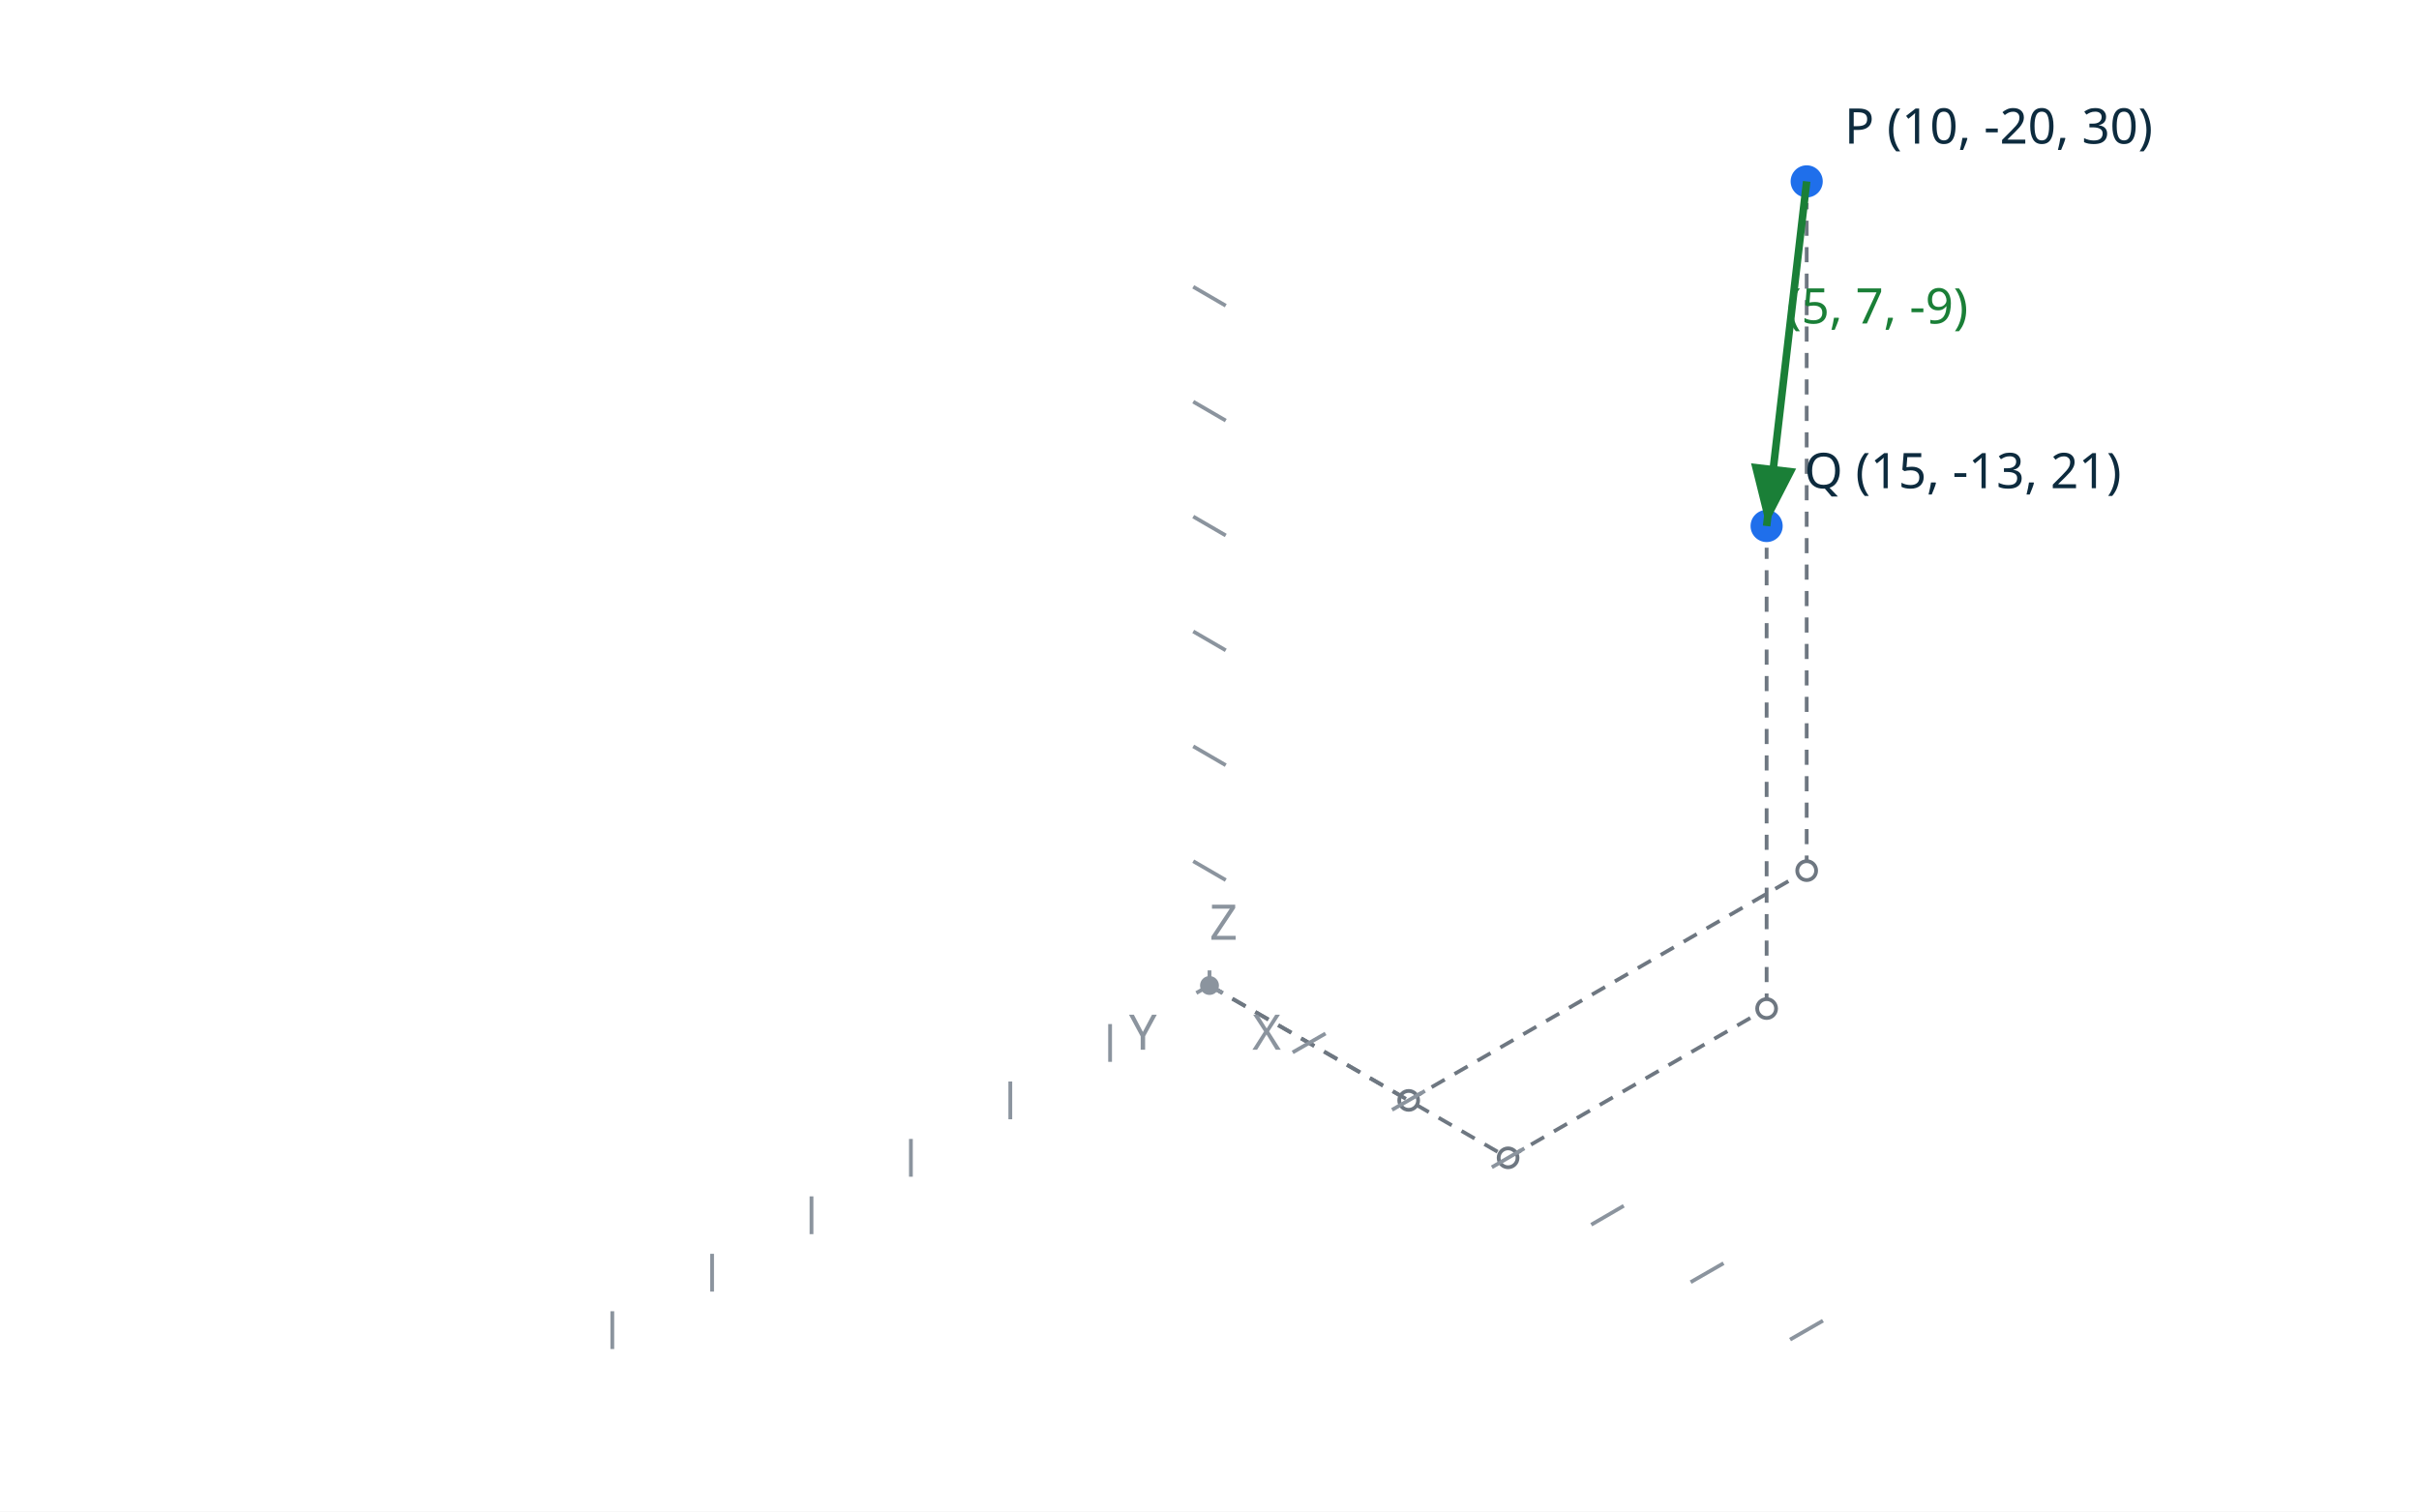
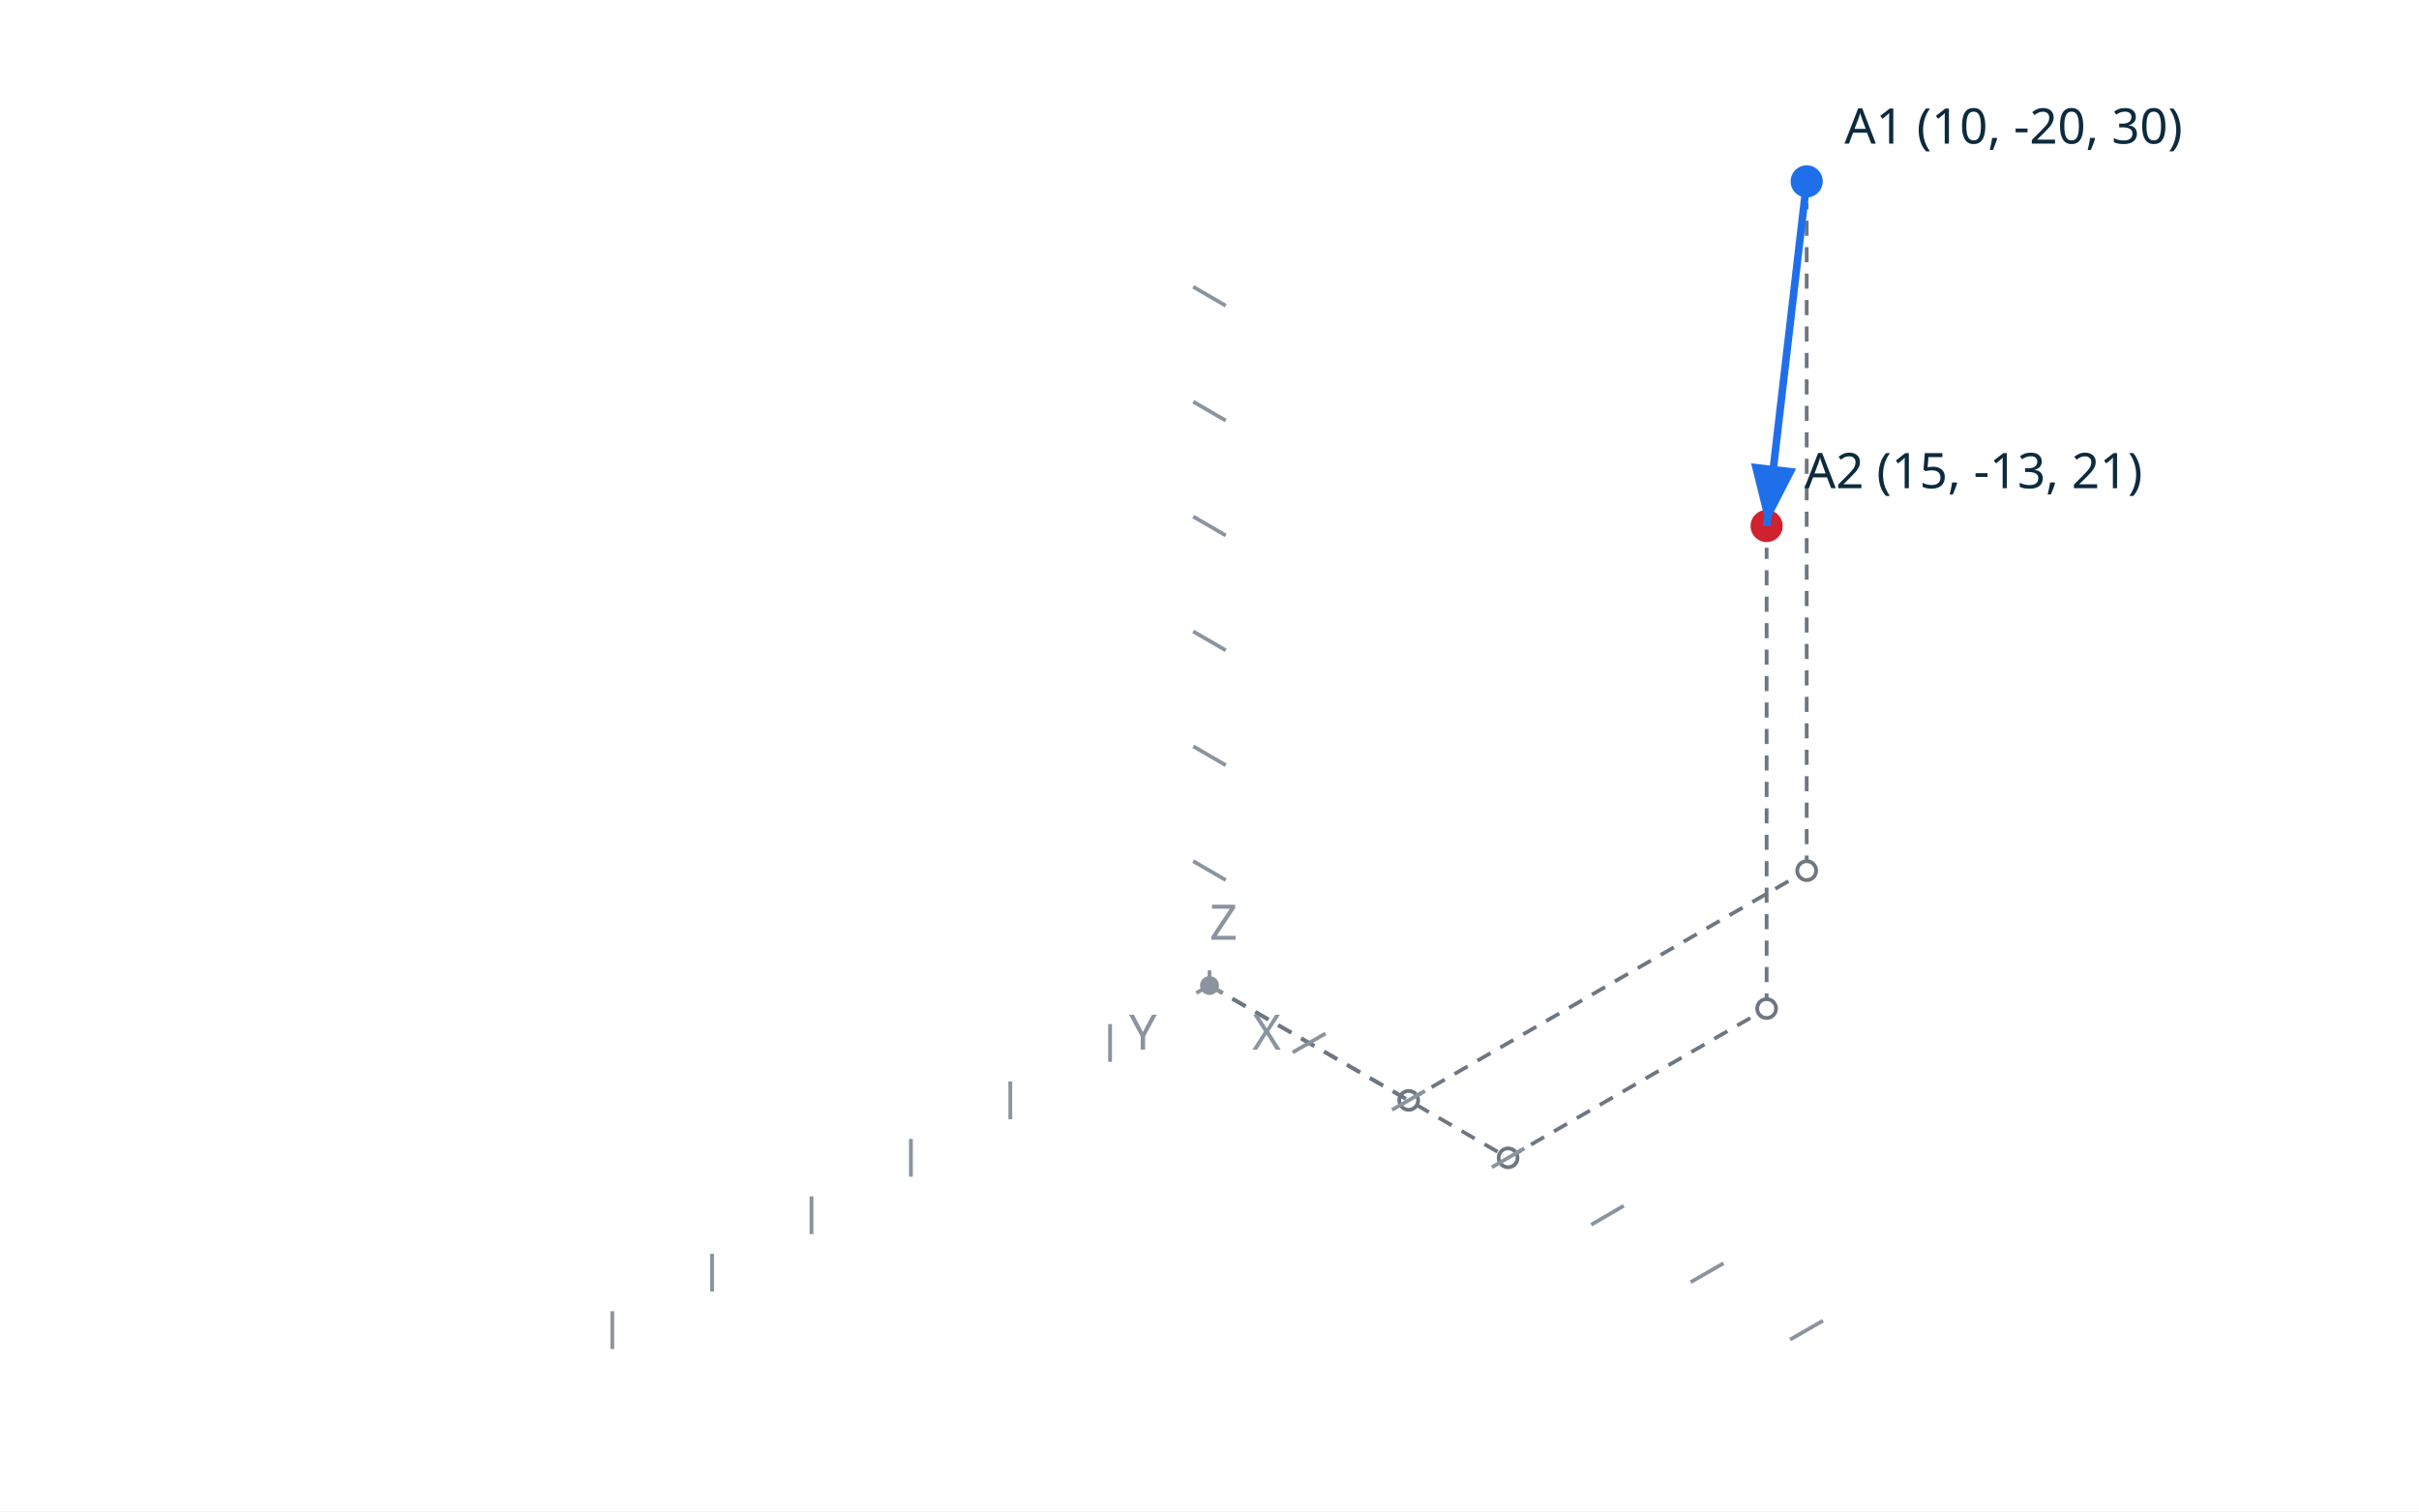
<svg xmlns="http://www.w3.org/2000/svg" viewBox="0 0 640 400" width="640" height="400">
  <rect width="640" height="400" fill="#ffffff" />
  <line x1="320.0" y1="260.8" x2="372.7" y2="291.2" stroke="#6e7781" stroke-width="1.0" stroke-dasharray="4 3" />
  <line x1="372.7" y1="291.2" x2="478.0" y2="230.4" stroke="#6e7781" stroke-width="1.0" stroke-dasharray="4 3" />
  <line x1="478.0" y1="230.4" x2="478.0" y2="48.0" stroke="#6e7781" stroke-width="1.0" stroke-dasharray="4 3" />
  <circle cx="372.7" cy="291.2" r="2.5" fill="#ffffff" stroke="#6e7781" stroke-width="1.0" />
  <circle cx="478.0" cy="230.4" r="2.5" fill="#ffffff" stroke="#6e7781" stroke-width="1.0" />
  <line x1="320.0" y1="260.8" x2="399.0" y2="306.4" stroke="#6e7781" stroke-width="1.0" stroke-dasharray="4 3" />
  <line x1="399.0" y1="306.4" x2="467.4" y2="266.9" stroke="#6e7781" stroke-width="1.0" stroke-dasharray="4 3" />
  <line x1="467.4" y1="266.9" x2="467.4" y2="139.2" stroke="#6e7781" stroke-width="1.0" stroke-dasharray="4 3" />
  <circle cx="399.0" cy="306.4" r="2.5" fill="#ffffff" stroke="#6e7781" stroke-width="1.0" />
  <circle cx="467.4" cy="266.9" r="2.5" fill="#ffffff" stroke="#6e7781" stroke-width="1.0" />
  <line x1="320.0" y1="260.8" x2="325.3" y2="263.8" stroke="#8b949e" stroke-width="1.0" stroke-dasharray="4 3" />
  <text x="331.3" y="277.8" fill="#8b949e" font-family="sans-serif" font-size="13">X</text>
  <line x1="320.0" y1="260.8" x2="314.7" y2="263.8" stroke="#8b949e" stroke-width="1.0" stroke-dasharray="4 3" />
  <text x="298.7" y="277.8" fill="#8b949e" font-family="sans-serif" font-size="13">Y</text>
  <line x1="320.0" y1="260.8" x2="320.0" y2="254.7" stroke="#8b949e" stroke-width="1.0" stroke-dasharray="4 3" />
  <text x="320.0" y="248.7" fill="#8b949e" font-family="sans-serif" font-size="13">Z</text>
  <circle cx="320.0" cy="260.8" r="2.5" fill="#8b949e" />
  <line x1="350.7" y1="273.5" x2="342.0" y2="278.5" stroke="#8b949e" stroke-width="1.0" />
  <line x1="377.0" y1="288.7" x2="368.3" y2="293.7" stroke="#8b949e" stroke-width="1.0" />
  <line x1="403.3" y1="303.9" x2="394.7" y2="308.9" stroke="#8b949e" stroke-width="1.0" />
  <line x1="429.6" y1="319.1" x2="421.0" y2="324.1" stroke="#8b949e" stroke-width="1.0" />
  <line x1="456.0" y1="334.3" x2="447.3" y2="339.3" stroke="#8b949e" stroke-width="1.0" />
  <line x1="482.3" y1="349.5" x2="473.6" y2="354.5" stroke="#8b949e" stroke-width="1.0" />
  <line x1="293.7" y1="281.0" x2="293.7" y2="271.0" stroke="#8b949e" stroke-width="1.0" />
  <line x1="267.3" y1="296.2" x2="267.3" y2="286.2" stroke="#8b949e" stroke-width="1.0" />
  <line x1="241.0" y1="311.4" x2="241.0" y2="301.4" stroke="#8b949e" stroke-width="1.0" />
  <line x1="214.7" y1="326.6" x2="214.7" y2="316.6" stroke="#8b949e" stroke-width="1.0" />
  <line x1="188.4" y1="341.8" x2="188.4" y2="331.8" stroke="#8b949e" stroke-width="1.0" />
  <line x1="162.0" y1="357.0" x2="162.0" y2="347.0" stroke="#8b949e" stroke-width="1.0" />
  <line x1="315.7" y1="227.9" x2="324.3" y2="232.9" stroke="#8b949e" stroke-width="1.0" />
  <line x1="315.7" y1="197.5" x2="324.3" y2="202.5" stroke="#8b949e" stroke-width="1.0" />
  <line x1="315.7" y1="167.1" x2="324.3" y2="172.1" stroke="#8b949e" stroke-width="1.0" />
  <line x1="315.7" y1="136.7" x2="324.3" y2="141.7" stroke="#8b949e" stroke-width="1.0" />
  <line x1="315.7" y1="106.3" x2="324.3" y2="111.3" stroke="#8b949e" stroke-width="1.0" />
  <line x1="315.7" y1="75.9" x2="324.3" y2="80.9" stroke="#8b949e" stroke-width="1.0" />
  <circle cx="478.0" cy="48.0" r="5.0" fill="#1f6feb" stroke="#ffffff" stroke-width="1.5" />
-   <text x="488.0" y="38.0" fill="#0d2b3e" font-family="sans-serif" font-size="13">P (10, -20, 30)</text>
-   <circle cx="467.4" cy="139.2" r="5.0" fill="#1f6feb" stroke="#ffffff" stroke-width="1.5" />
-   <text x="477.4" y="129.2" fill="#0d2b3e" font-family="sans-serif" font-size="13">Q (15, -13, 21)</text>
+   <text x="488.0" y="38.0" fill="#0d2b3e" font-family="sans-serif" font-size="13">A1 (10, -20, 30)</text>
+   <circle cx="467.4" cy="139.2" r="5.0" fill="#cf222e" stroke="#ffffff" stroke-width="1.5" />
+   <text x="477.4" y="129.2" fill="#0d2b3e" font-family="sans-serif" font-size="13">A2 (15, -13, 21)</text>
  <defs>
    <marker id="arrow" markerWidth="10" markerHeight="10" refX="8" refY="3" orient="auto">
      <path d="M0,0 L8,3 L0,6 z" fill="#1a7f37" />
    </marker>
+     <marker id="arrow1" markerWidth="10" markerHeight="10" refX="8" refY="3" orient="auto">
+       <path d="M0,0 L8,3 L0,6 z" fill="#1f6feb" />
+     </marker>
  </defs>
-   <line x1="478.0" y1="48.0" x2="467.4" y2="139.2" stroke="#1a7f37" stroke-width="2.0" marker-end="url(#arrow)" />
-   <text x="472.7" y="85.6" fill="#1a7f37" font-family="sans-serif" font-size="13">(5, 7, -9)</text>
+   <line x1="478.0" y1="48.0" x2="467.4" y2="139.2" stroke="#1f6feb" stroke-width="2.0" marker-end="url(#arrow1)" />
</svg>
